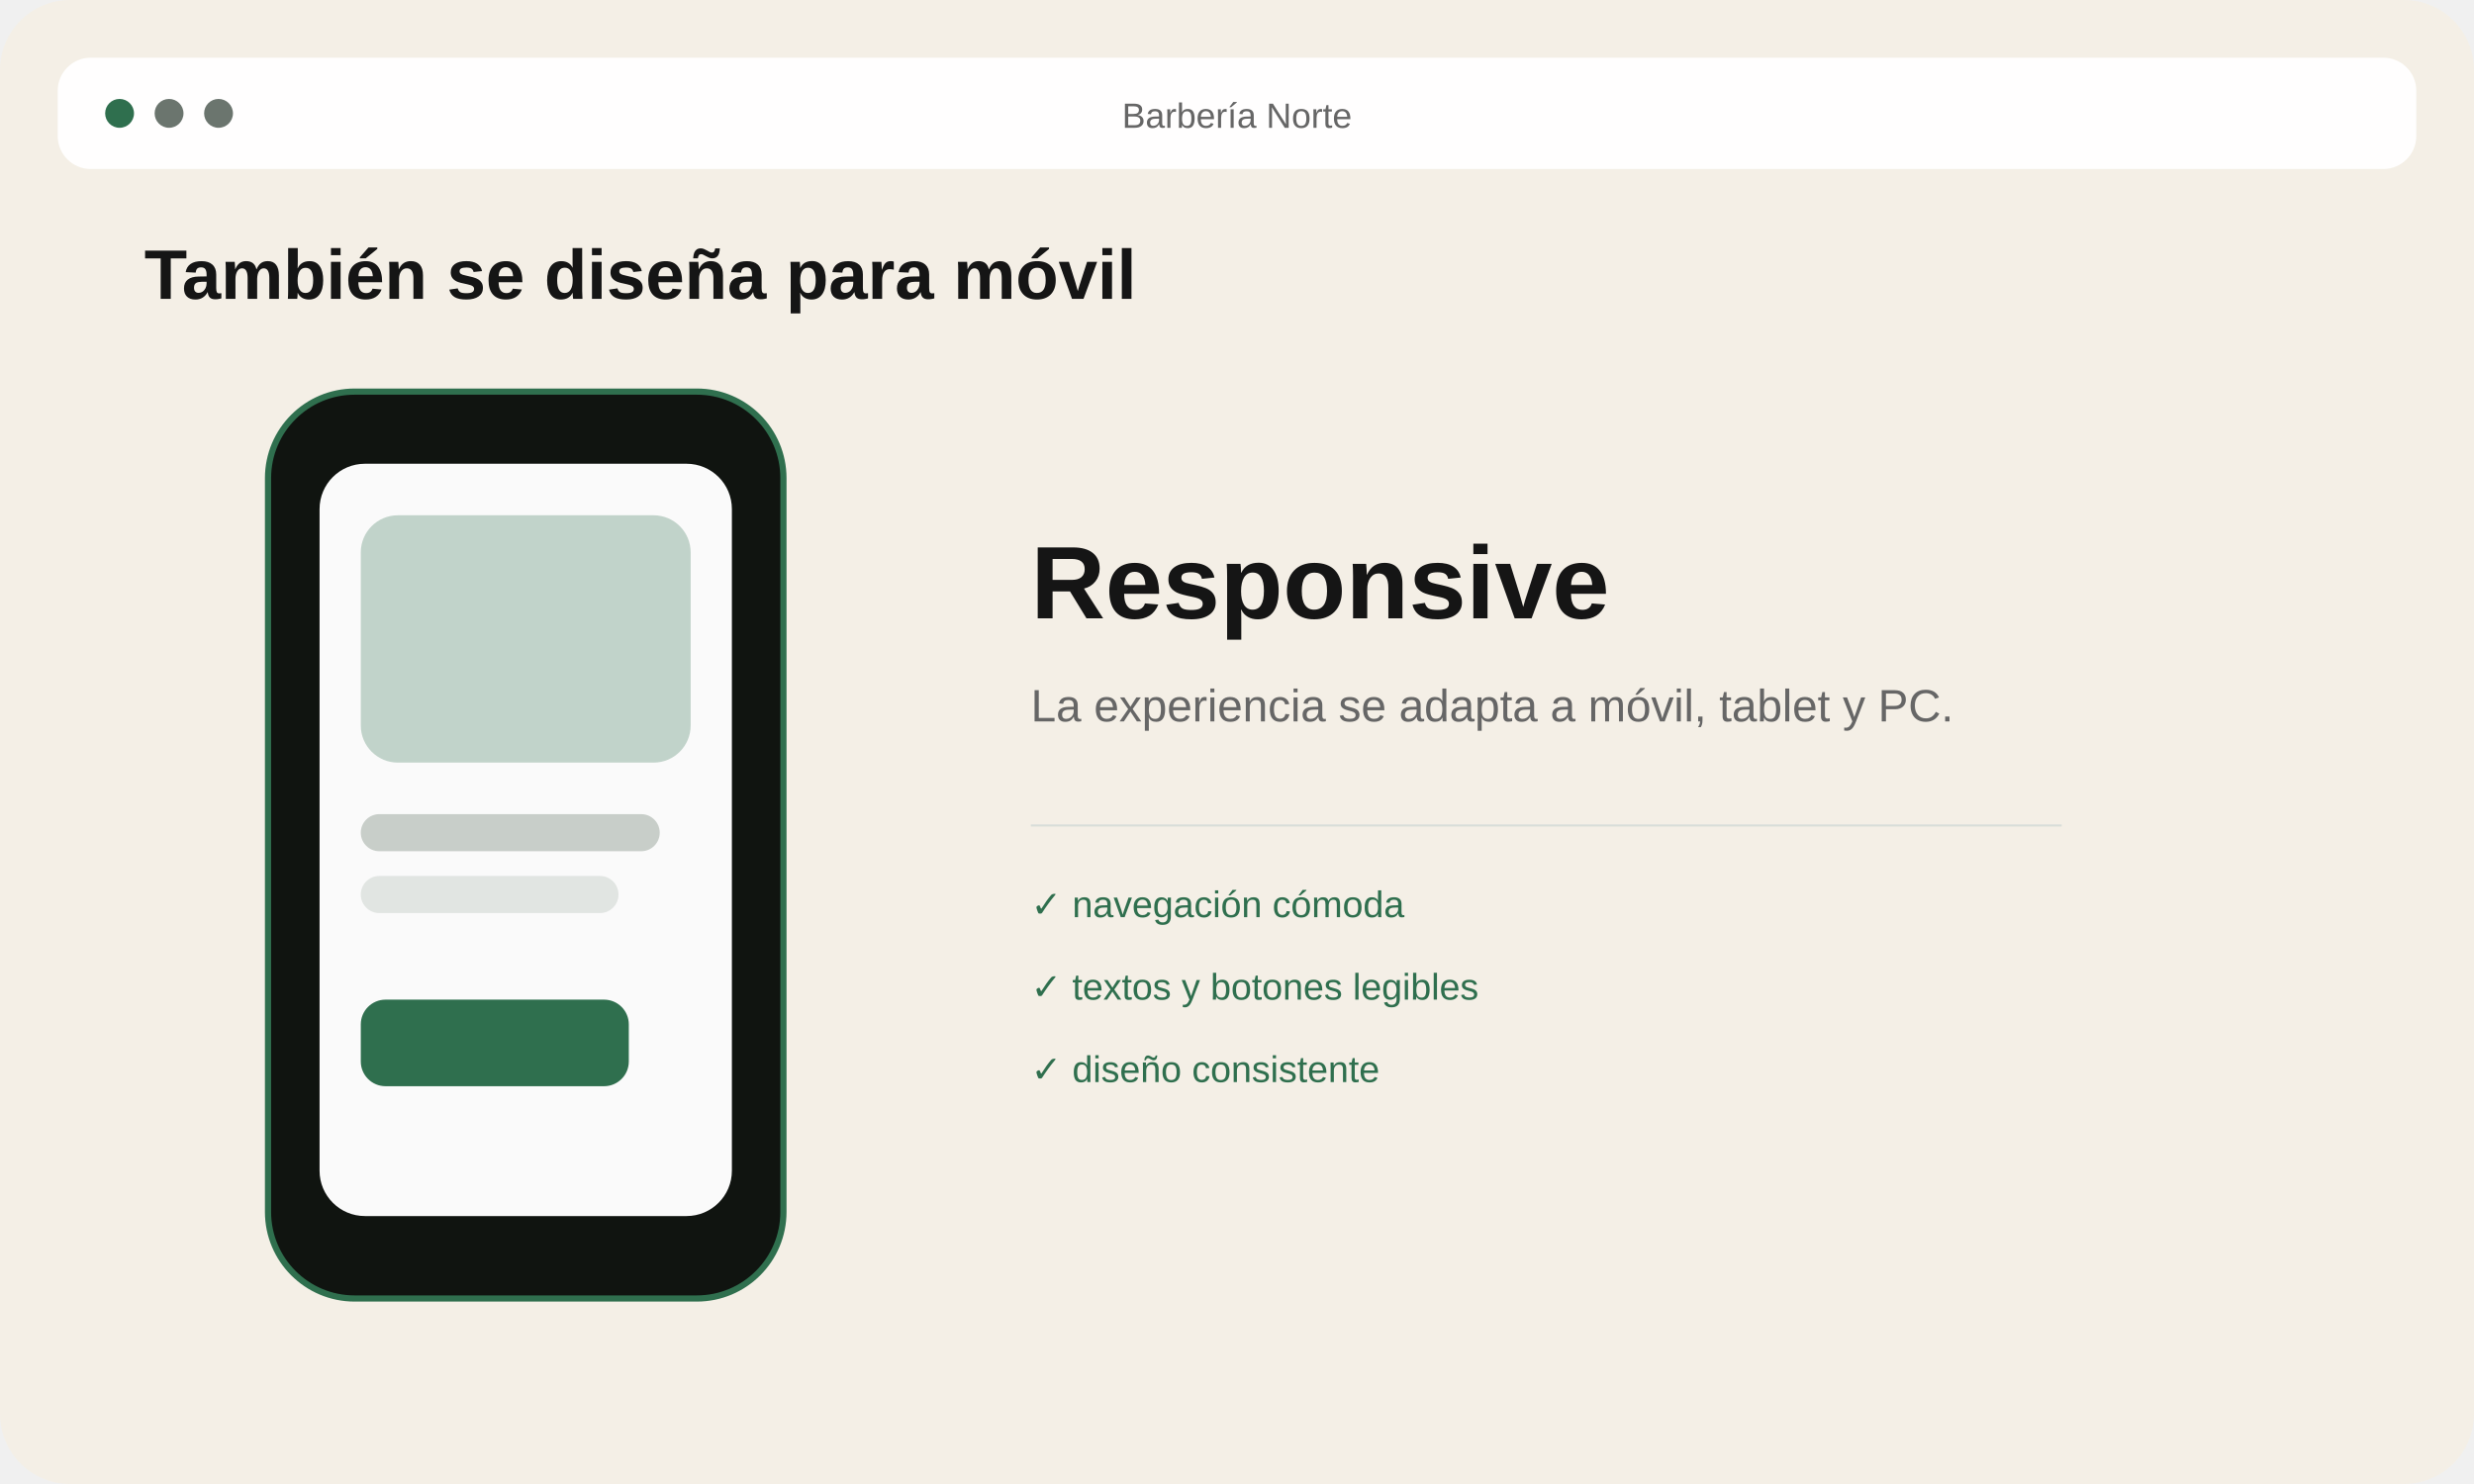
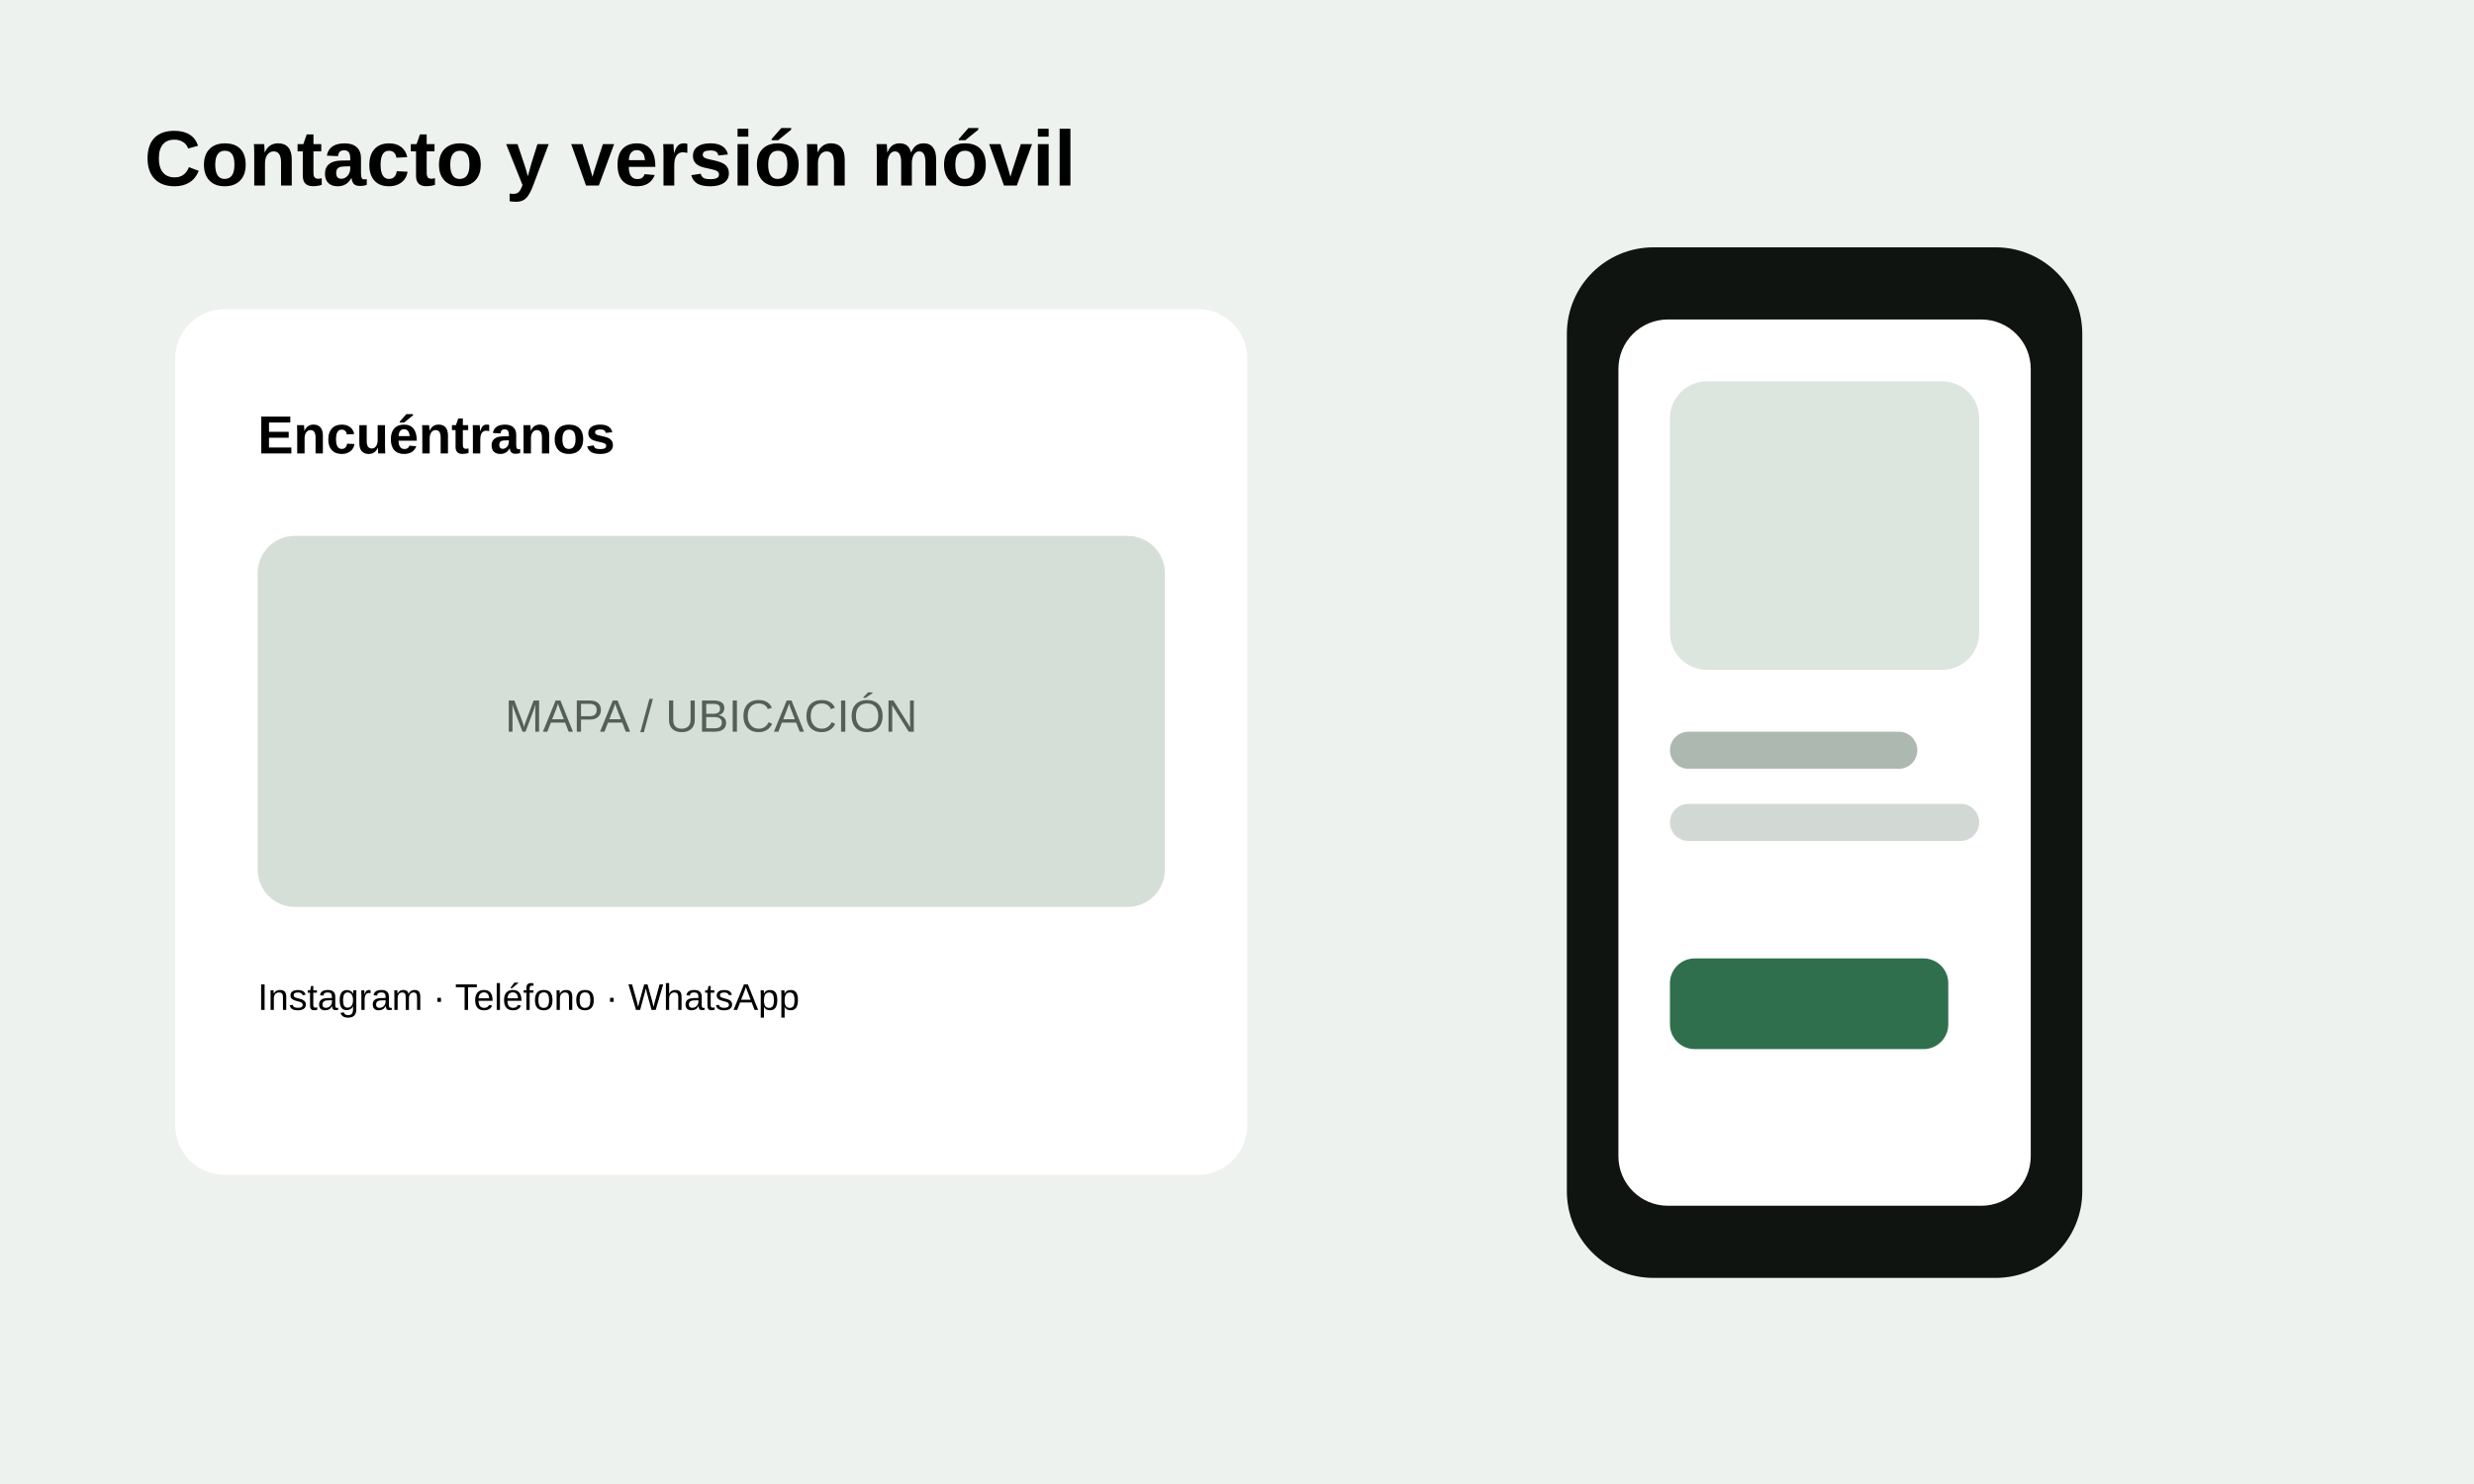
- <svg xmlns="http://www.w3.org/2000/svg" width="1200" height="720" viewBox="0 0 1200 720">
-   <rect width="1200" height="720" rx="34" fill="#f4efe6" />
-   <rect x="28" y="28" width="1144" height="54" rx="16" fill="#ffffff" opacity=".96" />
-   <circle cx="58" cy="55" r="7" fill="#2f6f4e" />
-   <circle cx="82" cy="55" r="7" fill="#6b756e" />
-   <circle cx="106" cy="55" r="7" fill="#6b756e" />
-   <text x="600" y="62" text-anchor="middle" font-family="Arial,sans-serif" font-size="17" fill="#666">Barbería Norte</text>
-   <text x="70" y="145" font-family="Arial" font-size="34" font-weight="800" fill="#151515">También se diseña para móvil</text>
-   <rect x="130" y="190" width="250" height="440" rx="42" fill="#101410" stroke="#2f6f4e" stroke-width="3" />
-   <rect x="155" y="225" width="200" height="365" rx="22" fill="#fafafa" />
-   <rect x="175" y="250" width="160" height="120" rx="18" fill="#2f6f4e" opacity=".28" />
-   <rect x="175" y="395" width="145" height="18" rx="9" fill="#c8cec9" />
-   <rect x="175" y="425" width="125" height="18" rx="9" fill="#e1e5e2" />
-   <rect x="175" y="485" width="130" height="42" rx="12" fill="#2f6f4e" />
-   <text x="500" y="300" font-family="Arial" font-size="50" font-weight="800" fill="#151515">Responsive</text>
-   <text x="500" y="350" font-family="Arial" font-size="22" fill="#666">La experiencia se adapta a móvil, tablet y PC.</text>
-   <rect x="500" y="400" width="500" height="1" fill="#d8ddd9" />
-   <text x="500" y="445" font-family="Arial" font-size="18" fill="#2f6f4e">✓ navegación cómoda</text>
-   <text x="500" y="485" font-family="Arial" font-size="18" fill="#2f6f4e">✓ textos y botones legibles</text>
-   <text x="500" y="525" font-family="Arial" font-size="18" fill="#2f6f4e">✓ diseño consistente</text>
+ <svg xmlns="http://www.w3.org/2000/svg" width="1200" height="720">
+   <rect width="1200" height="720" fill="#eef2ef" />
+   <text x="70" y="90" font-family="Arial" font-size="38" font-weight="800">Contacto y versión móvil</text>
+   <rect x="85" y="150" width="520" height="420" rx="24" fill="#fff" />
+   <text x="125" y="220" font-family="Arial" font-size="26" font-weight="700">Encuéntranos</text>
+   <rect x="125" y="260" width="440" height="180" rx="18" fill="#d5ded7" />
+   <text x="345" y="355" text-anchor="middle" font-family="Arial" font-size="22" fill="#536057">MAPA / UBICACIÓN</text>
+   <text x="125" y="490" font-family="Arial" font-size="18">Instagram · Teléfono · WhatsApp</text>
+   <rect x="760" y="120" width="250" height="500" rx="42" fill="#101410" />
+   <rect x="785" y="155" width="200" height="430" rx="24" fill="#fff" />
+   <rect x="810" y="185" width="150" height="140" rx="18" fill="#dce5de" />
+   <rect x="810" y="355" width="120" height="18" rx="9" fill="#adb9b0" />
+   <rect x="810" y="390" width="150" height="18" rx="9" fill="#d2d9d4" />
+   <rect x="810" y="465" width="135" height="44" rx="12" fill="#2f6f4e" />
</svg>
